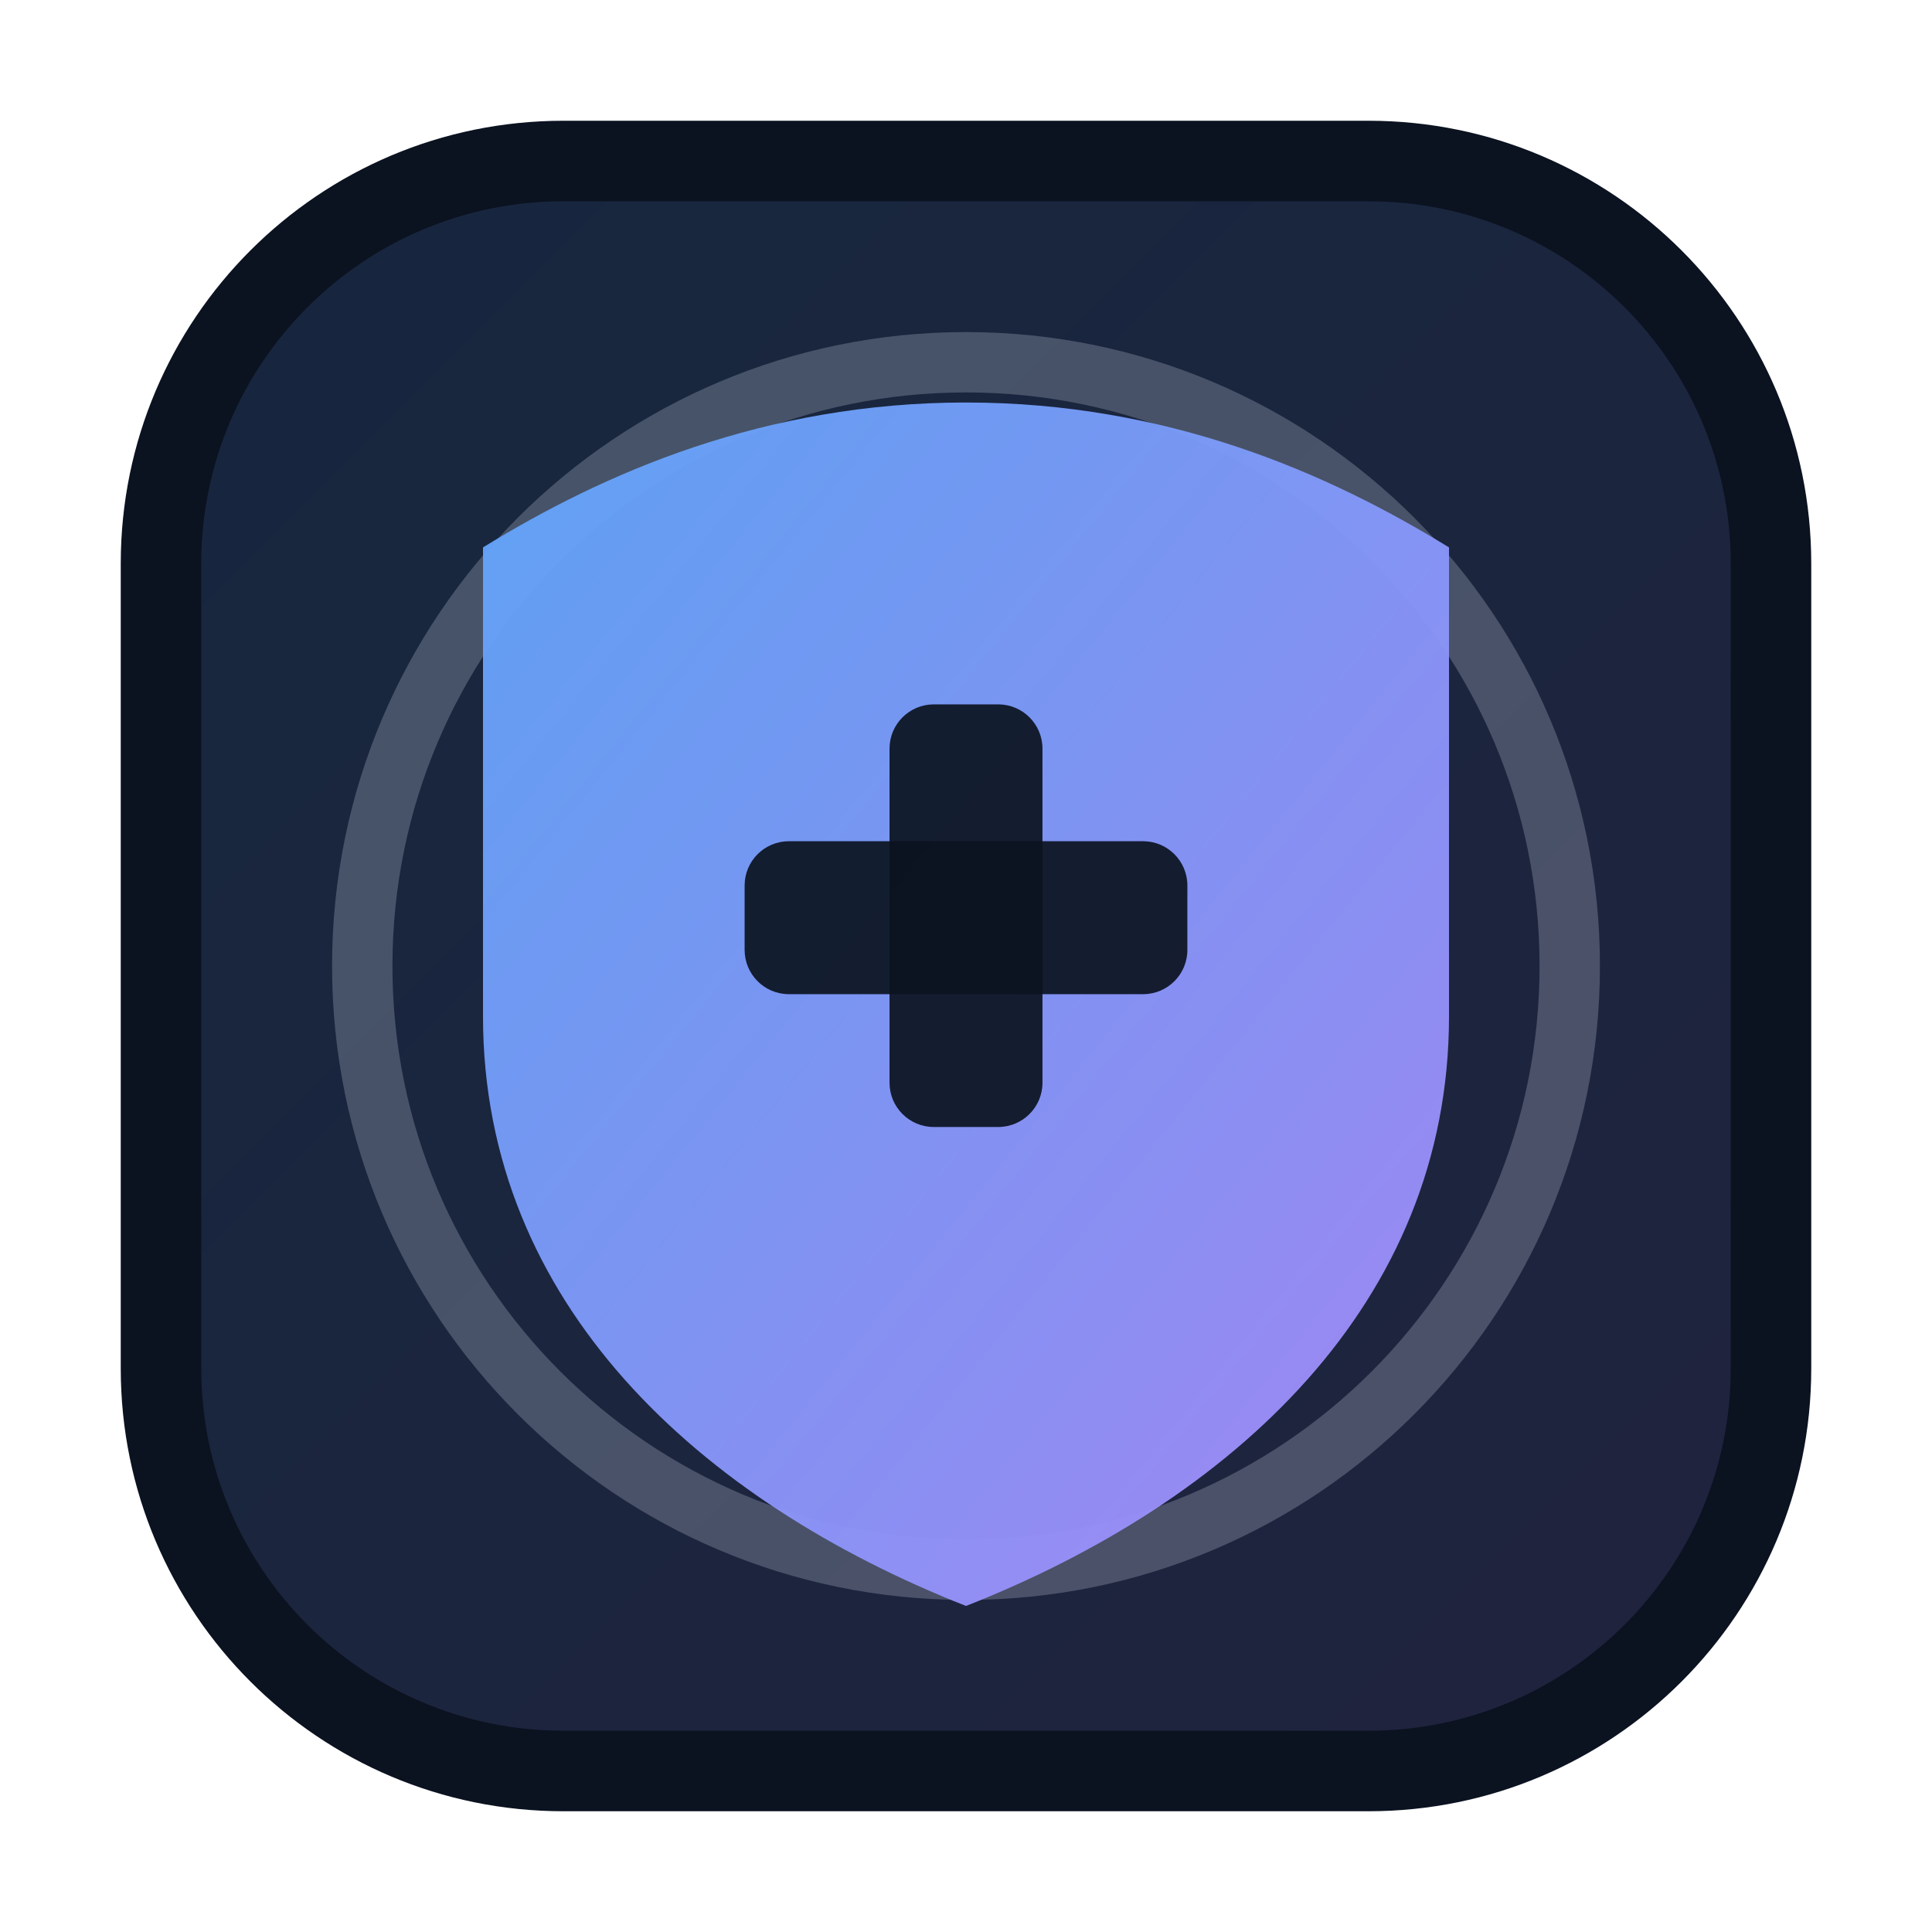
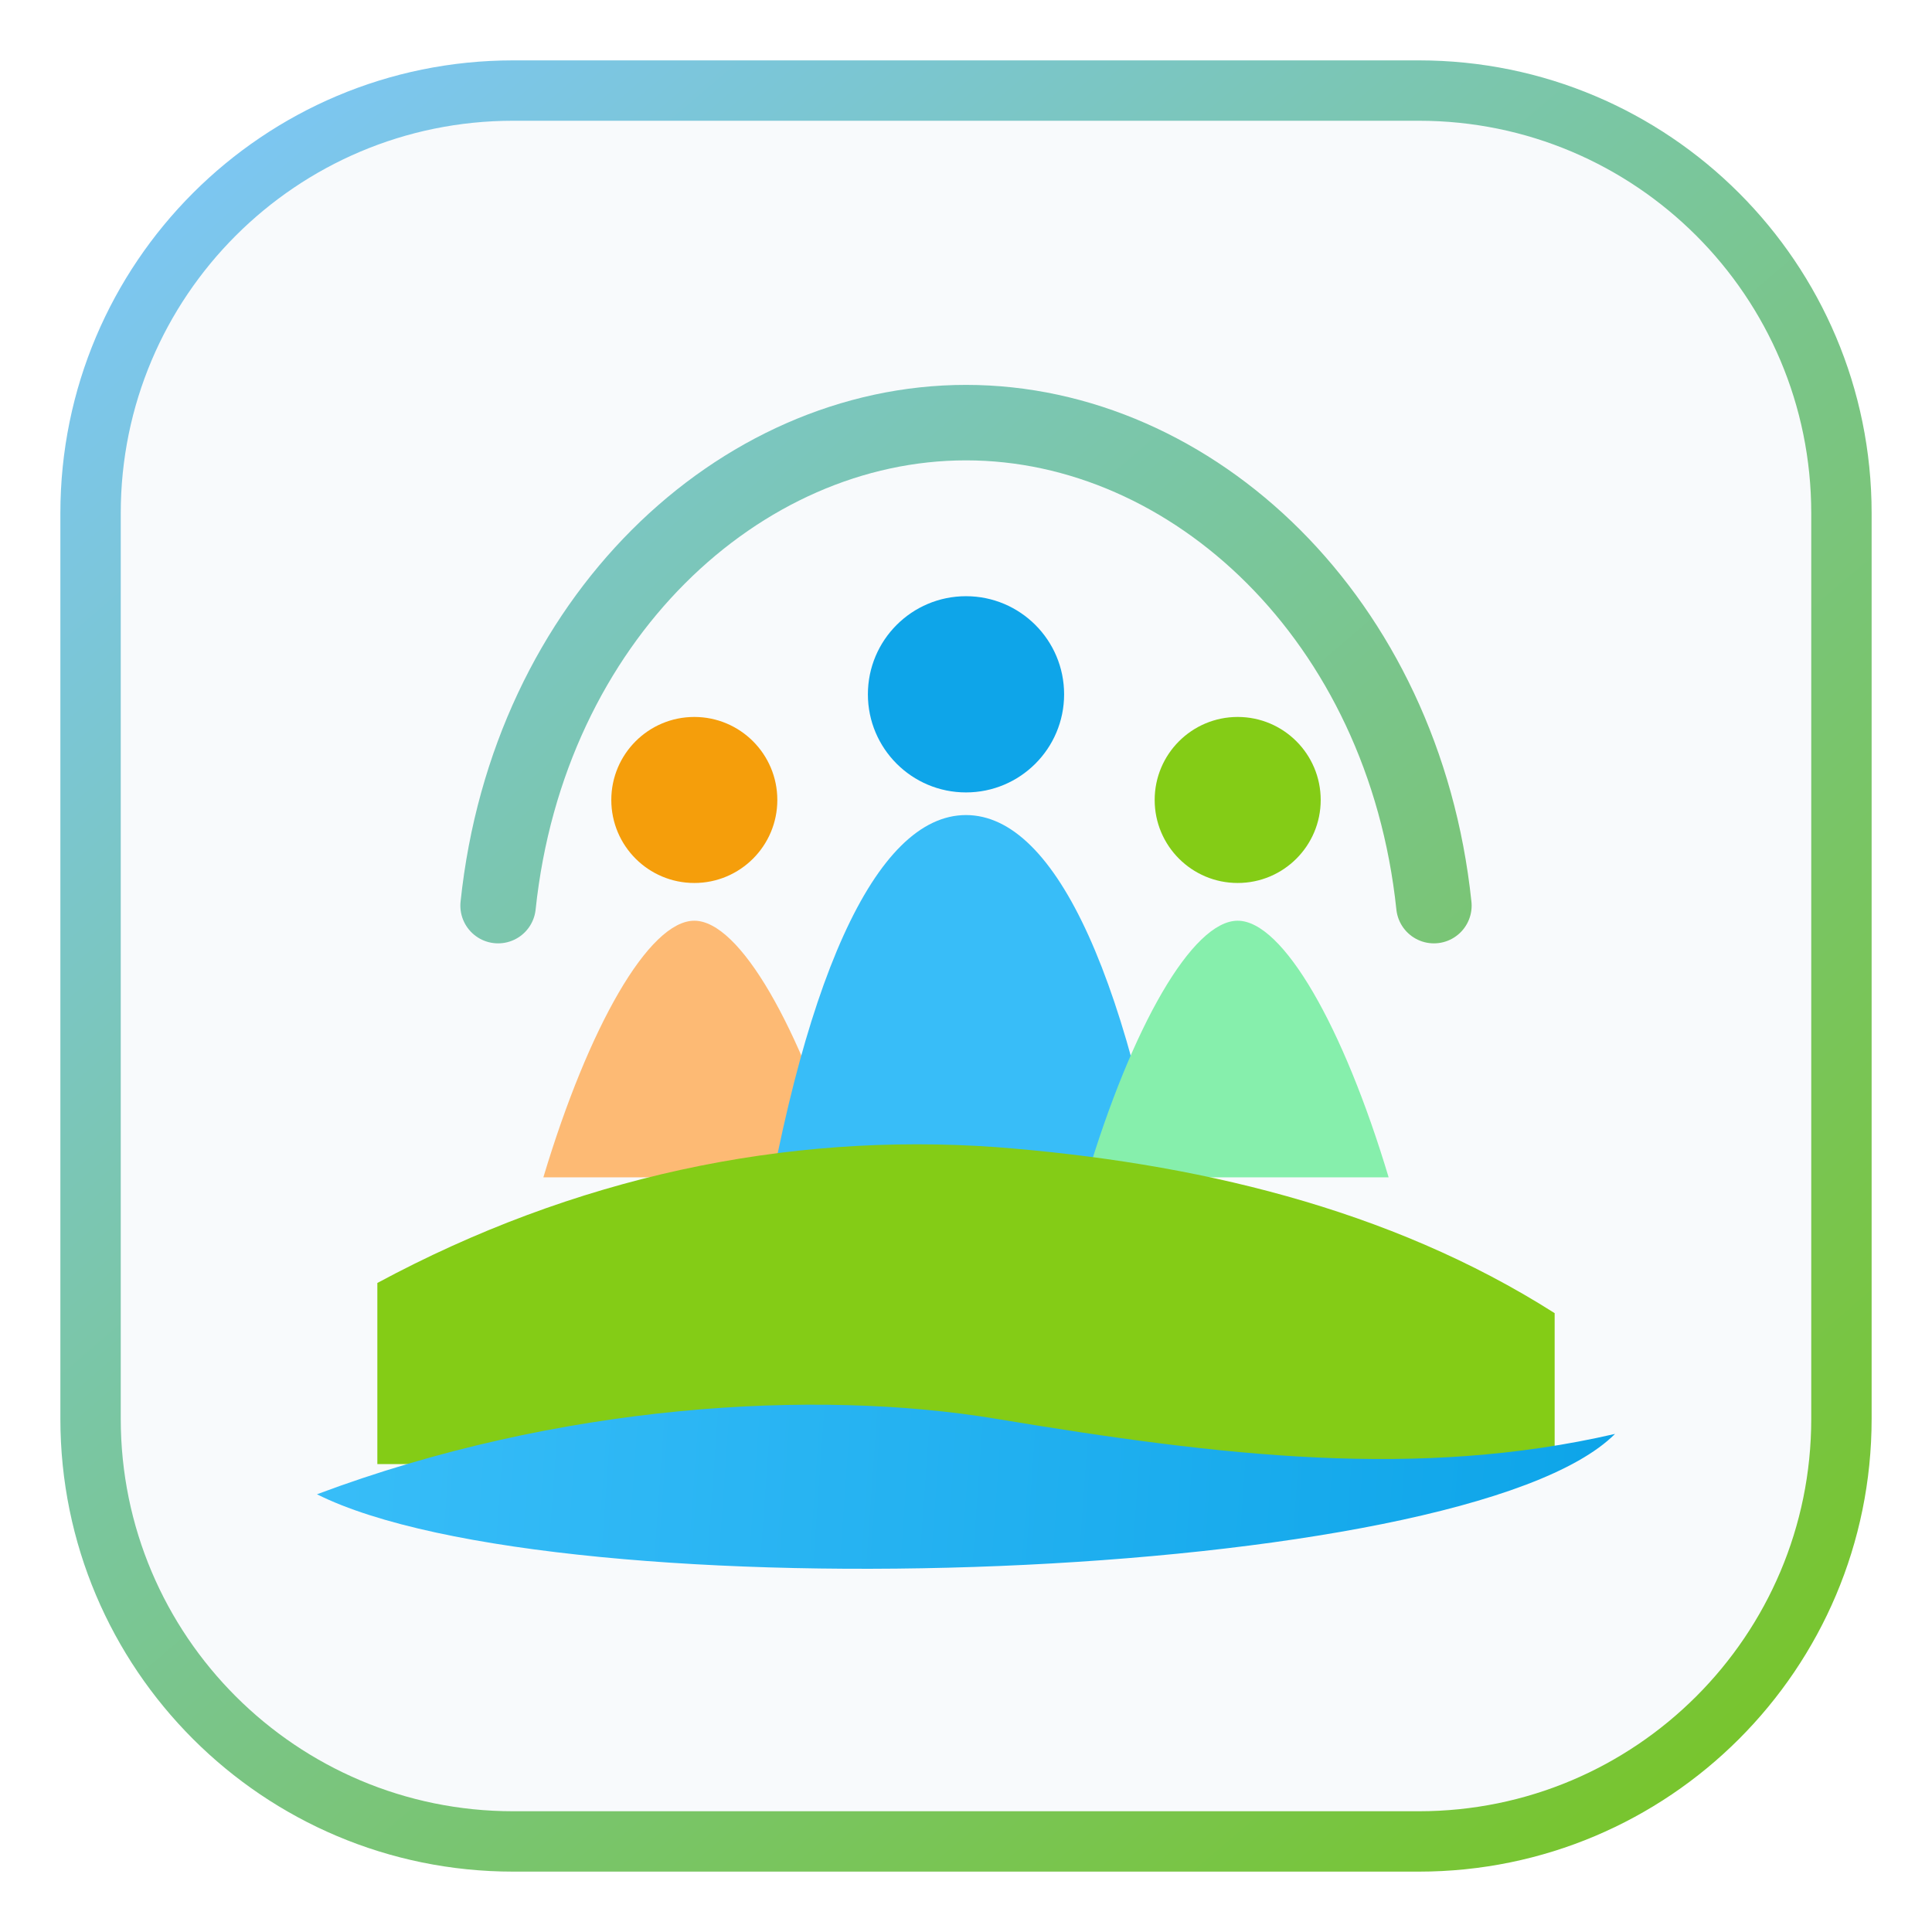
- <svg xmlns="http://www.w3.org/2000/svg" width="64" height="64" viewBox="0 0 96 96" role="img" aria-label="NYC Medical Advocates">
+ <svg xmlns="http://www.w3.org/2000/svg" width="64" height="64" viewBox="0 0 256 256" fill="none">
  <defs>
-     <linearGradient id="grad" x1="0" y1="0" x2="1" y2="1">
-       <stop offset="0" stop-color="#60a5fa" />
-       <stop offset="1" stop-color="#a78bfa" />
+     <linearGradient id="b" x1="32" y1="16" x2="224" y2="240" gradientUnits="userSpaceOnUse">
+       <stop stop-color="#7CC6F3" />
+       <stop offset="1" stop-color="#78C52C" />
+     </linearGradient>
+     <linearGradient id="w" x1="44" y1="164" x2="212" y2="176" gradientUnits="userSpaceOnUse">
+       <stop stop-color="#38BDF8" />
+       <stop offset="1" stop-color="#0EA5E9" />
    </linearGradient>
  </defs>
-   <rect x="6" y="6" width="84" height="84" rx="22" fill="#0b1220" />
-   <rect x="10" y="10" width="76" height="76" rx="18" fill="url(#grad)" opacity="0.14" />
-   <circle cx="48" cy="48" r="30" fill="none" stroke="rgba(234,242,255,0.22)" stroke-width="3" />
-   <path d="     M48 20     C58 20 66 23.5 72 27.2     V50.5     C72 64.8 61.2 74.6 48 79.8     C34.8 74.6 24 64.8 24 50.5     V27.2     C30 23.5 38 20 48 20     Z" fill="url(#grad)" opacity="0.96" />
-   <rect x="44.2" y="35" width="7.6" height="21" rx="2.2" fill="#0b1220" opacity="0.92" />
-   <rect x="37" y="41.8" width="22" height="7.6" rx="2.2" fill="#0b1220" opacity="0.92" />
+   <rect x="12" y="12" width="232" height="232" rx="56" fill="#F8FAFC" stroke="url(#b)" stroke-width="8" />
+   <path d="M66 120C70 82 98 56 128 56C158 56 186 82 190 120" stroke="url(#b)" stroke-width="10" stroke-linecap="round" />
+   <circle cx="92" cy="106" r="11" fill="#F59E0B" />
+   <circle cx="128" cy="92" r="13" fill="#0EA5E9" />
+   <circle cx="164" cy="106" r="11" fill="#84CC16" />
+   <path d="M72 156C78 136 86 122 92 122C98 122 106 136 112 156H72Z" fill="#FDBA74" />
+   <path d="M100 170C106 130 116 108 128 108C140 108 150 130 156 170H100Z" fill="#38BDF8" />
+   <path d="M144 156C150 136 158 122 164 122C170 122 178 136 184 156H144Z" fill="#86EFAC" />
+   <path d="M50 170C76 156 104 150 132 152C158 154 184 160 206 174V194H50V170Z" fill="#84CC16" />
+   <path d="M42 198C74 186 108 184 132 188C162 193 188 196 214 190C194 210 74 214 42 198Z" fill="url(#w)" />
</svg>
